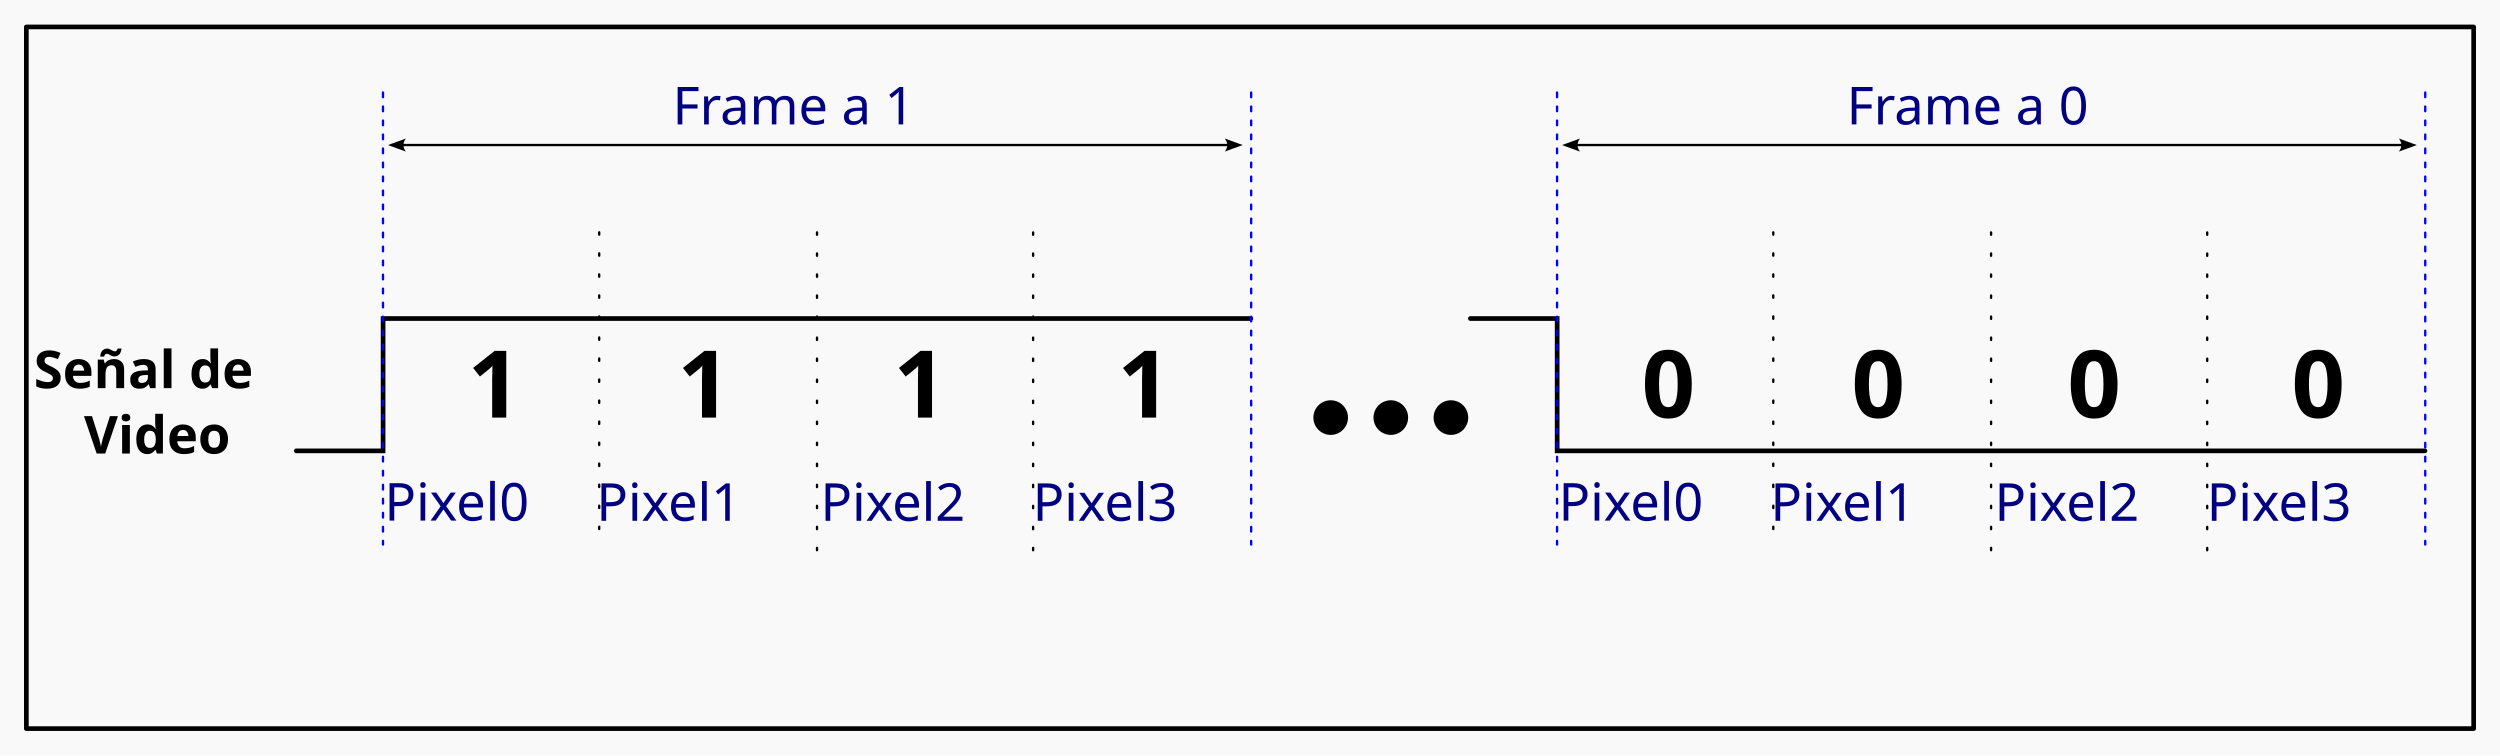
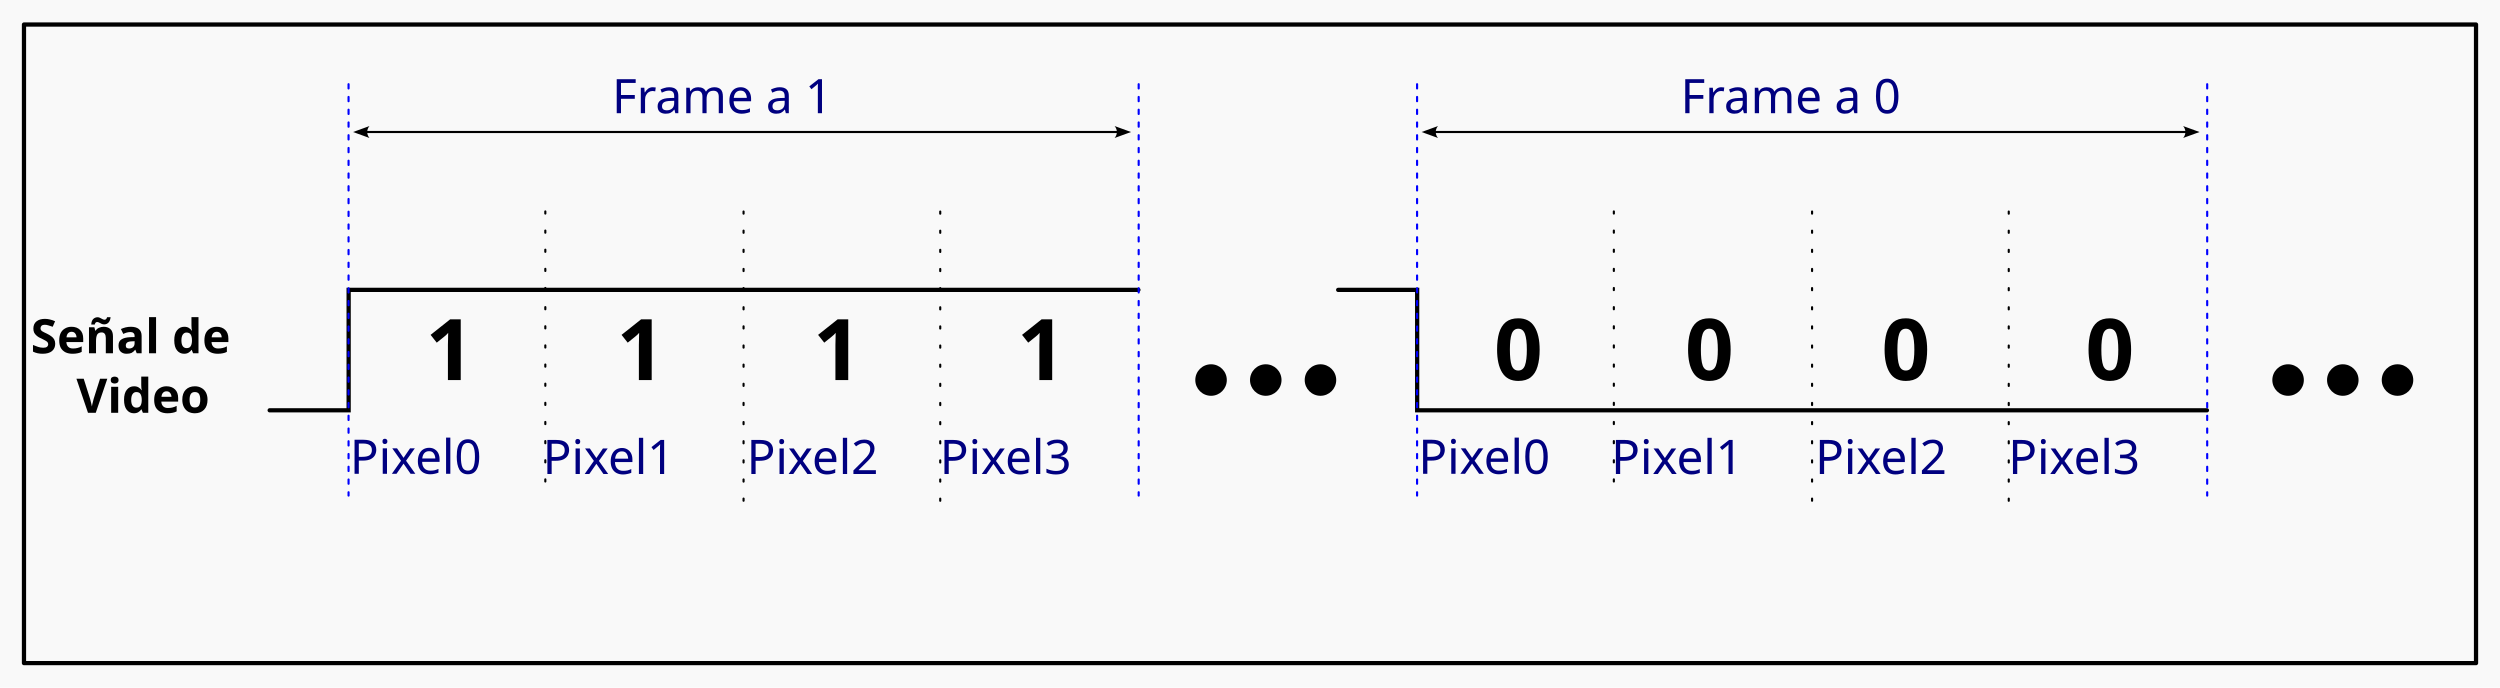
- <svg xmlns="http://www.w3.org/2000/svg" width="283.164mm" height="85.579mm" viewBox="0 0 283.164 85.579" version="1.1" id="svg1">
+ <svg xmlns="http://www.w3.org/2000/svg" width="311.138mm" height="85.579mm" viewBox="0 0 311.138 85.579" version="1.1" id="svg1">
  <defs id="defs1">
    <marker style="overflow:visible" id="ConcaveTriangle" refX="0" refY="0" orient="auto-start-reverse" markerWidth="1" markerHeight="1" viewBox="0 0 1 1" preserveAspectRatio="xMidYMid">
      <path transform="scale(0.7)" d="M -2,-4 9,0 -2,4 c 2,-2.33 2,-5.66 0,-8 z" style="fill:context-stroke;fill-rule:evenodd;stroke:none" id="path8" />
    </marker>
  </defs>
  <g id="layer2" style="display:inline" transform="translate(3.61751,-13.46452)">
-     <rect style="fill:#f9f9f9;stroke:none;stroke-width:0.529;stroke-linecap:round;stroke-linejoin:round;stroke-dasharray:none;stroke-dashoffset:0;stroke-opacity:1" id="rect16" width="283.164" height="85.579" x="-3.618" y="13.465" />
-     <rect style="fill:#f9f9f9;stroke:#000000;stroke-width:0.529;stroke-linecap:round;stroke-linejoin:round;stroke-dasharray:none;stroke-dashoffset:0;stroke-opacity:1" id="rect15" width="277.196" height="79.472" x="-0.633" y="16.518" />
+     <rect style="fill:#f9f9f9;stroke:none;stroke-width:0.529;stroke-linecap:round;stroke-linejoin:round;stroke-dasharray:none;stroke-dashoffset:0;stroke-opacity:1" id="rect16" width="311.138" height="85.579" x="-3.618" y="13.465" />
+     <rect style="fill:#f9f9f9;stroke:#000000;stroke-width:0.529;stroke-linecap:round;stroke-linejoin:round;stroke-dasharray:none;stroke-dashoffset:0;stroke-opacity:1" id="rect15" width="305.17" height="79.472" x="-0.633" y="16.518" />
  </g>
  <g id="layer1" style="display:inline" transform="translate(3.61751,-13.46452)">
    <path style="fill:#2a7fff;stroke:#000000;stroke-width:0.265;stroke-linecap:round;stroke-linejoin:round;stroke-dasharray:0.265, 2.117;stroke-dashoffset:0;stroke-opacity:1" d="M 64.251,39.777 V 75.491" id="path32" />
    <path style="fill:#2a7fff;stroke:#000000;stroke-width:0.265;stroke-linecap:round;stroke-linejoin:round;stroke-dasharray:0.265, 2.117;stroke-dashoffset:0;stroke-opacity:1" d="M 113.4,39.793 V 77.672" id="path3" />
    <path style="fill:#2a7fff;stroke:#000000;stroke-width:0.265;stroke-linecap:round;stroke-linejoin:round;stroke-dasharray:0.265, 2.117;stroke-dashoffset:0;stroke-opacity:1" d="M 88.922,39.788 V 76.823" id="path2" />
    <path style="fill:#2a7fff;stroke:#000000;stroke-width:0.265;stroke-linecap:round;stroke-linejoin:round;stroke-dasharray:none;stroke-dashoffset:0;stroke-opacity:1;marker-start:url(#ConcaveTriangle);marker-end:url(#ConcaveTriangle)" d="M 41.993,29.894 H 135.474" id="path58" />
    <path style="fill:none;stroke:#000000;stroke-width:0.529;stroke-linecap:round;stroke-dasharray:none" d="M 29.944,64.529 H 39.773 V 49.542 h 49.149 l 24.478,10e-7 h 24.664" id="path7" />
    <text xml:space="preserve" style="font-weight:bold;font-size:5.925px;font-family:Ubuntu;-inkscape-font-specification:'Ubuntu Bold';text-align:center;writing-mode:lr-tb;direction:ltr;text-anchor:middle;fill:#000080;stroke:none;stroke-width:0.34;stroke-linecap:round" x="51.975" y="72.427" id="text2">
      <tspan id="tspan2" style="font-style:normal;font-variant:normal;font-weight:normal;font-stretch:normal;font-family:Ubuntu;-inkscape-font-specification:Ubuntu;fill:#000080;stroke:none;stroke-width:0.34" x="51.975" y="72.427">Pixel0</tspan>
    </text>
    <text xml:space="preserve" style="font-weight:bold;font-size:5.925px;font-family:Ubuntu;-inkscape-font-specification:'Ubuntu Bold';text-align:center;writing-mode:lr-tb;direction:ltr;text-anchor:middle;fill:#000080;stroke:none;stroke-width:0.34;stroke-linecap:round" x="90.202" y="27.556" id="text9">
      <tspan id="tspan9" style="font-style:normal;font-variant:normal;font-weight:normal;font-stretch:normal;font-family:Ubuntu;-inkscape-font-specification:Ubuntu;fill:#000080;stroke:none;stroke-width:0.34" x="90.881" y="27.556">Frame a 1 </tspan>
    </text>
    <text xml:space="preserve" style="font-weight:bold;font-size:10.599px;font-family:Ubuntu;-inkscape-font-specification:'Ubuntu Bold';text-align:start;writing-mode:lr-tb;direction:ltr;text-anchor:start;fill:#000000;stroke:none;stroke-width:1.058;stroke-linejoin:round;stroke-dasharray:2.117, 6.35" x="49.346" y="60.762" id="text3">
      <tspan id="tspan3" style="fill:#000000;stroke:none;stroke-width:1.058" x="49.346" y="60.762">1</tspan>
    </text>
    <text xml:space="preserve" style="font-weight:bold;font-size:10.599px;font-family:Ubuntu;-inkscape-font-specification:'Ubuntu Bold';text-align:start;writing-mode:lr-tb;direction:ltr;text-anchor:start;fill:#000000;stroke:none;stroke-width:1.058;stroke-linejoin:round;stroke-dasharray:2.117, 6.35" x="73.114" y="60.762" id="text4">
      <tspan id="tspan4" style="fill:#000000;stroke:none;stroke-width:1.058" x="73.114" y="60.762">1</tspan>
    </text>
    <text xml:space="preserve" style="font-weight:bold;font-size:10.599px;font-family:Ubuntu;-inkscape-font-specification:'Ubuntu Bold';text-align:start;writing-mode:lr-tb;direction:ltr;text-anchor:start;fill:#000000;stroke:none;stroke-width:1.058;stroke-linejoin:round;stroke-dasharray:2.117, 6.35" x="97.574" y="60.762" id="text5">
      <tspan id="tspan5" style="fill:#000000;stroke:none;stroke-width:1.058" x="97.574" y="60.762">1</tspan>
    </text>
    <text xml:space="preserve" style="font-weight:bold;font-size:10.599px;font-family:Ubuntu;-inkscape-font-specification:'Ubuntu Bold';text-align:start;writing-mode:lr-tb;direction:ltr;text-anchor:start;fill:#000000;stroke:none;stroke-width:1.058;stroke-linejoin:round;stroke-dasharray:2.117, 6.35" x="122.956" y="60.762" id="text7">
      <tspan id="tspan7" style="fill:#000000;stroke:none;stroke-width:1.058" x="122.956" y="60.762">1</tspan>
    </text>
    <text xml:space="preserve" style="font-weight:bold;font-size:5.925px;font-family:Ubuntu;-inkscape-font-specification:'Ubuntu Bold';text-align:center;writing-mode:lr-tb;direction:ltr;text-anchor:middle;fill:#000080;stroke:none;stroke-width:0.34;stroke-linecap:round" x="75.973" y="72.45" id="text10">
      <tspan id="tspan10" style="font-style:normal;font-variant:normal;font-weight:normal;font-stretch:normal;font-family:Ubuntu;-inkscape-font-specification:Ubuntu;fill:#000080;stroke:none;stroke-width:0.34" x="75.973" y="72.45">Pixel1</tspan>
    </text>
    <text xml:space="preserve" style="font-weight:bold;font-size:5.925px;font-family:Ubuntu;-inkscape-font-specification:'Ubuntu Bold';text-align:center;writing-mode:lr-tb;direction:ltr;text-anchor:middle;fill:#000080;stroke:none;stroke-width:0.34;stroke-linecap:round" x="101.356" y="72.45" id="text11">
      <tspan id="tspan11" style="font-style:normal;font-variant:normal;font-weight:normal;font-stretch:normal;font-family:Ubuntu;-inkscape-font-specification:Ubuntu;fill:#000080;stroke:none;stroke-width:0.34" x="101.356" y="72.45">Pixel2</tspan>
    </text>
    <text xml:space="preserve" style="font-weight:bold;font-size:5.925px;font-family:Ubuntu;-inkscape-font-specification:'Ubuntu Bold';text-align:center;writing-mode:lr-tb;direction:ltr;text-anchor:middle;fill:#000080;stroke:none;stroke-width:0.34;stroke-linecap:round" x="125.391" y="72.45" id="text13">
      <tspan id="tspan13" style="font-style:normal;font-variant:normal;font-weight:normal;font-stretch:normal;font-family:Ubuntu;-inkscape-font-specification:Ubuntu;fill:#000080;stroke:none;stroke-width:0.34" x="125.391" y="72.45">Pixel3</tspan>
    </text>
    <path style="fill:#2a7fff;stroke:#0000ff;stroke-width:0.265;stroke-linecap:round;stroke-linejoin:round;stroke-dasharray:0.529, 1.058;stroke-dashoffset:0;stroke-opacity:1" d="M 138.097,23.944 V 75.141" id="path16" />
    <path style="fill:#2a7fff;stroke:#0000ff;stroke-width:0.265;stroke-linecap:round;stroke-linejoin:round;stroke-dasharray:0.529, 1.058;stroke-dashoffset:0;stroke-opacity:1" d="M 39.762,23.944 V 75.141" id="path19" />
    <text xml:space="preserve" style="font-weight:bold;font-size:5.925px;font-family:Ubuntu;-inkscape-font-specification:'Ubuntu Bold';text-align:center;writing-mode:lr-tb;direction:ltr;text-anchor:middle;fill:#000000;stroke:none;stroke-width:0.34;stroke-linecap:round" x="18.032" y="57.43" id="text20">
      <tspan id="tspan20" style="font-style:normal;font-variant:normal;font-weight:bold;font-stretch:normal;font-family:Ubuntu;-inkscape-font-specification:'Ubuntu Bold';fill:#000000;stroke:none;stroke-width:0.34" x="18.032" y="57.43">Señal de</tspan>
      <tspan style="font-style:normal;font-variant:normal;font-weight:bold;font-stretch:normal;font-family:Ubuntu;-inkscape-font-specification:'Ubuntu Bold';fill:#000000;stroke:none;stroke-width:0.34" x="18.032" y="64.837" id="tspan21">Video</tspan>
    </text>
    <g id="g1" transform="matrix(1.453775,0,0,1.453775,-96.91081,-6.109864)" style="stroke-width:0.688">
      <circle style="fill:#000000;stroke:none;stroke-width:0.728;stroke-linejoin:round;stroke-dasharray:1.456, 4.368" id="circle14" cx="172.533" cy="45.999" r="1.349" />
      <circle style="fill:#000000;stroke:none;stroke-width:0.728;stroke-linejoin:round;stroke-dasharray:1.456, 4.368" id="circle15" cx="177.216" cy="45.999" r="1.349" />
      <circle style="fill:#000000;stroke:none;stroke-width:0.728;stroke-linejoin:round;stroke-dasharray:1.456, 4.368" id="circle1" cx="167.849" cy="45.999" r="1.349" />
    </g>
    <path style="fill:#2a7fff;stroke:#000000;stroke-width:0.265;stroke-linecap:round;stroke-linejoin:round;stroke-dasharray:0.265, 2.117;stroke-dashoffset:0;stroke-opacity:1" d="M 197.234,39.777 V 75.491" id="path1" />
    <path style="fill:#2a7fff;stroke:#000000;stroke-width:0.265;stroke-linecap:round;stroke-linejoin:round;stroke-dasharray:0.265, 2.117;stroke-dashoffset:0;stroke-opacity:1" d="M 246.382,39.793 V 77.672" id="path4" />
    <path style="fill:#2a7fff;stroke:#000000;stroke-width:0.265;stroke-linecap:round;stroke-linejoin:round;stroke-dasharray:0.265, 2.117;stroke-dashoffset:0;stroke-opacity:1" d="M 221.904,39.788 V 76.823" id="path5" />
    <path style="fill:#2a7fff;stroke:#000000;stroke-width:0.265;stroke-linecap:round;stroke-linejoin:round;stroke-dasharray:none;stroke-dashoffset:0;stroke-opacity:1;marker-start:url(#ConcaveTriangle);marker-end:url(#ConcaveTriangle)" d="m 174.976,29.894 h 93.481" id="path6" />
    <path style="fill:none;stroke:#000000;stroke-width:0.529;stroke-linecap:round;stroke-dasharray:none" d="m 162.926,49.542 h 9.829 v 14.987 h 49.149 l 24.478,10e-7 h 24.664" id="path9" />
    <text xml:space="preserve" style="font-weight:bold;font-size:5.925px;font-family:Ubuntu;-inkscape-font-specification:'Ubuntu Bold';text-align:center;writing-mode:lr-tb;direction:ltr;text-anchor:middle;fill:#000080;stroke:none;stroke-width:0.34;stroke-linecap:round" x="184.957" y="72.427" id="text12">
      <tspan id="tspan12" style="font-style:normal;font-variant:normal;font-weight:normal;font-stretch:normal;font-family:Ubuntu;-inkscape-font-specification:Ubuntu;fill:#000080;stroke:none;stroke-width:0.34" x="184.957" y="72.427">Pixel0</tspan>
    </text>
    <text xml:space="preserve" style="font-weight:bold;font-size:5.925px;font-family:Ubuntu;-inkscape-font-specification:'Ubuntu Bold';text-align:center;writing-mode:lr-tb;direction:ltr;text-anchor:middle;fill:#000080;stroke:none;stroke-width:0.34;stroke-linecap:round" x="223.185" y="27.556" id="text14">
      <tspan id="tspan14" style="font-style:normal;font-variant:normal;font-weight:normal;font-stretch:normal;font-family:Ubuntu;-inkscape-font-specification:Ubuntu;fill:#000080;stroke:none;stroke-width:0.34" x="223.863" y="27.556">Frame a 0 </tspan>
    </text>
    <text xml:space="preserve" style="font-weight:bold;font-size:10.599px;font-family:Ubuntu;-inkscape-font-specification:'Ubuntu Bold';text-align:start;writing-mode:lr-tb;direction:ltr;text-anchor:start;fill:#000000;stroke:none;stroke-width:1.058;stroke-linejoin:round;stroke-dasharray:2.117, 6.35" x="182.329" y="60.762" id="text15">
      <tspan id="tspan15" style="fill:#000000;stroke:none;stroke-width:1.058" x="182.329" y="60.762">0</tspan>
    </text>
    <text xml:space="preserve" style="font-weight:bold;font-size:10.599px;font-family:Ubuntu;-inkscape-font-specification:'Ubuntu Bold';text-align:start;writing-mode:lr-tb;direction:ltr;text-anchor:start;fill:#000000;stroke:none;stroke-width:1.058;stroke-linejoin:round;stroke-dasharray:2.117, 6.35" x="206.096" y="60.762" id="text16">
      <tspan id="tspan16" style="fill:#000000;stroke:none;stroke-width:1.058" x="206.096" y="60.762">0</tspan>
    </text>
    <text xml:space="preserve" style="font-weight:bold;font-size:10.599px;font-family:Ubuntu;-inkscape-font-specification:'Ubuntu Bold';text-align:start;writing-mode:lr-tb;direction:ltr;text-anchor:start;fill:#000000;stroke:none;stroke-width:1.058;stroke-linejoin:round;stroke-dasharray:2.117, 6.35" x="230.556" y="60.762" id="text17">
      <tspan id="tspan17" style="fill:#000000;stroke:none;stroke-width:1.058" x="230.556" y="60.762">0</tspan>
    </text>
    <text xml:space="preserve" style="font-weight:bold;font-size:10.599px;font-family:Ubuntu;-inkscape-font-specification:'Ubuntu Bold';text-align:start;writing-mode:lr-tb;direction:ltr;text-anchor:start;fill:#000000;stroke:none;stroke-width:1.058;stroke-linejoin:round;stroke-dasharray:2.117, 6.35" x="255.939" y="60.762" id="text18">
      <tspan id="tspan18" style="fill:#000000;stroke:none;stroke-width:1.058" x="255.939" y="60.762">0</tspan>
    </text>
    <text xml:space="preserve" style="font-weight:bold;font-size:5.925px;font-family:Ubuntu;-inkscape-font-specification:'Ubuntu Bold';text-align:center;writing-mode:lr-tb;direction:ltr;text-anchor:middle;fill:#000080;stroke:none;stroke-width:0.34;stroke-linecap:round" x="208.956" y="72.45" id="text19">
      <tspan id="tspan19" style="font-style:normal;font-variant:normal;font-weight:normal;font-stretch:normal;font-family:Ubuntu;-inkscape-font-specification:Ubuntu;fill:#000080;stroke:none;stroke-width:0.34" x="208.956" y="72.45">Pixel1</tspan>
    </text>
    <text xml:space="preserve" style="font-weight:bold;font-size:5.925px;font-family:Ubuntu;-inkscape-font-specification:'Ubuntu Bold';text-align:center;writing-mode:lr-tb;direction:ltr;text-anchor:middle;fill:#000080;stroke:none;stroke-width:0.34;stroke-linecap:round" x="234.338" y="72.45" id="text22">
      <tspan id="tspan22" style="font-style:normal;font-variant:normal;font-weight:normal;font-stretch:normal;font-family:Ubuntu;-inkscape-font-specification:Ubuntu;fill:#000080;stroke:none;stroke-width:0.34" x="234.338" y="72.45">Pixel2</tspan>
    </text>
    <text xml:space="preserve" style="font-weight:bold;font-size:5.925px;font-family:Ubuntu;-inkscape-font-specification:'Ubuntu Bold';text-align:center;writing-mode:lr-tb;direction:ltr;text-anchor:middle;fill:#000080;stroke:none;stroke-width:0.34;stroke-linecap:round" x="258.373" y="72.45" id="text23">
      <tspan id="tspan23" style="font-style:normal;font-variant:normal;font-weight:normal;font-stretch:normal;font-family:Ubuntu;-inkscape-font-specification:Ubuntu;fill:#000080;stroke:none;stroke-width:0.34" x="258.373" y="72.45">Pixel3</tspan>
    </text>
    <path style="fill:#2a7fff;stroke:#0000ff;stroke-width:0.265;stroke-linecap:round;stroke-linejoin:round;stroke-dasharray:0.529, 1.058;stroke-dashoffset:0;stroke-opacity:1" d="M 271.079,23.944 V 75.141" id="path23" />
    <path style="fill:#2a7fff;stroke:#0000ff;stroke-width:0.265;stroke-linecap:round;stroke-linejoin:round;stroke-dasharray:0.529, 1.058;stroke-dashoffset:0;stroke-opacity:1" d="M 172.745,23.944 V 75.141" id="path24" />
+     <g id="g27" transform="matrix(1.453775,0,0,1.453775,37.13218,-6.109864)" style="stroke-width:0.688">
+       <circle style="fill:#000000;stroke:none;stroke-width:0.728;stroke-linejoin:round;stroke-dasharray:1.456, 4.368" id="circle25" cx="172.533" cy="45.999" r="1.349" />
+       <circle style="fill:#000000;stroke:none;stroke-width:0.728;stroke-linejoin:round;stroke-dasharray:1.456, 4.368" id="circle26" cx="177.216" cy="45.999" r="1.349" />
+       <circle style="fill:#000000;stroke:none;stroke-width:0.728;stroke-linejoin:round;stroke-dasharray:1.456, 4.368" id="circle27" cx="167.849" cy="45.999" r="1.349" />
+     </g>
  </g>
</svg>
